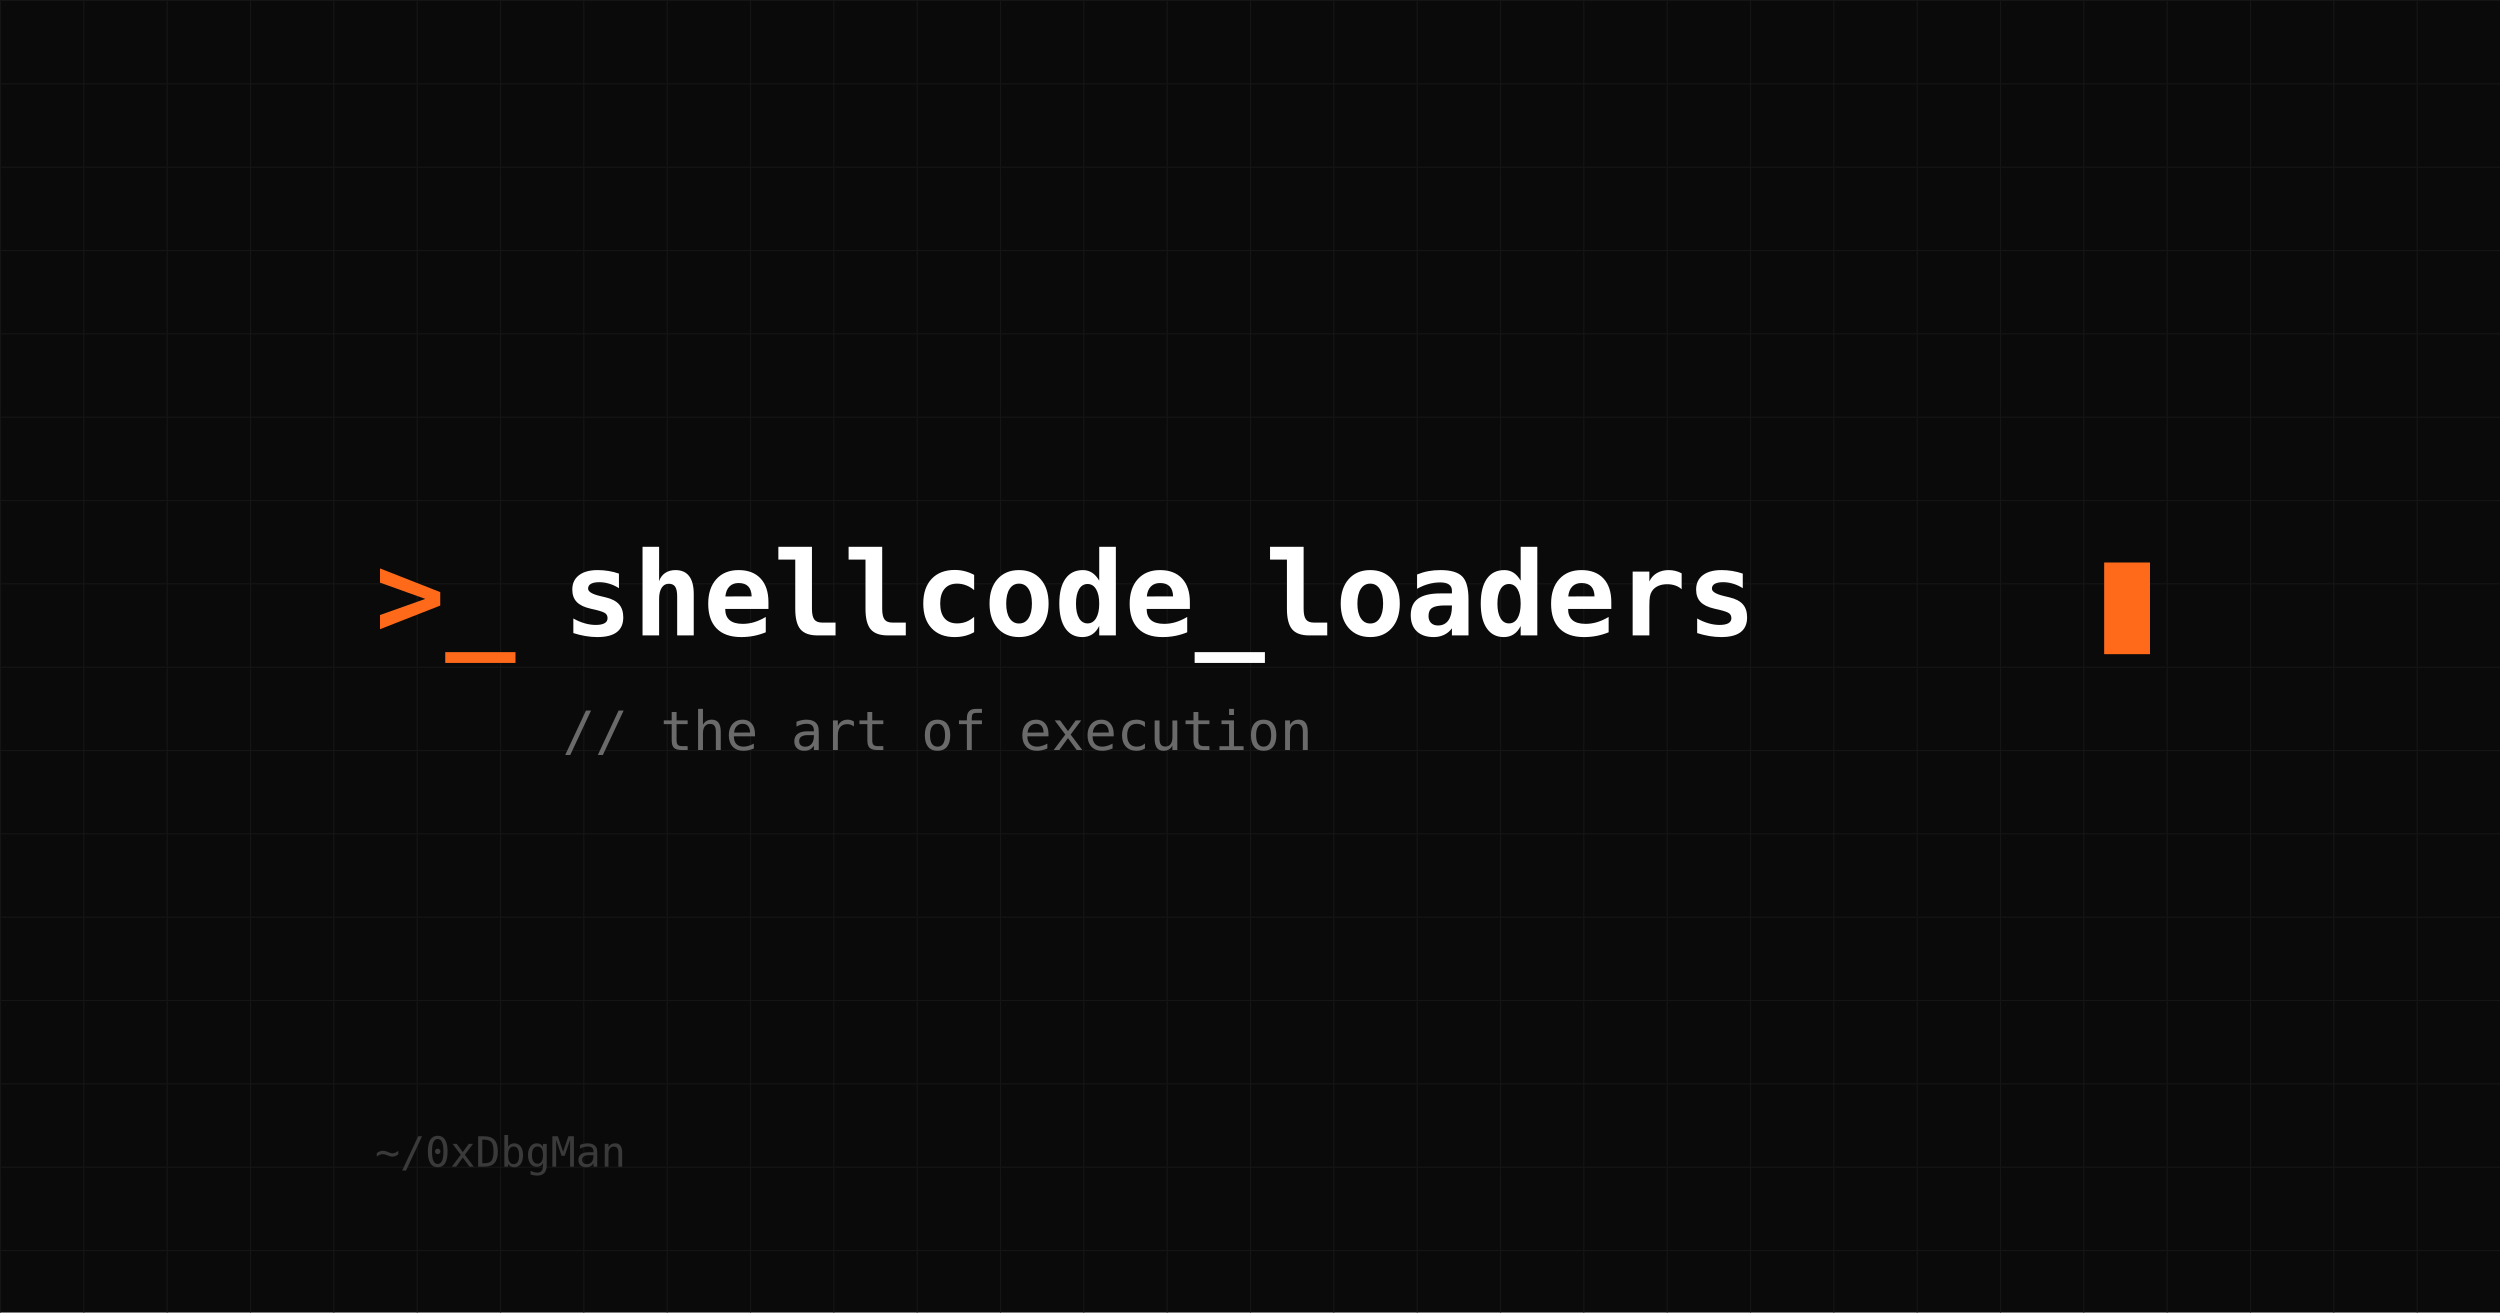
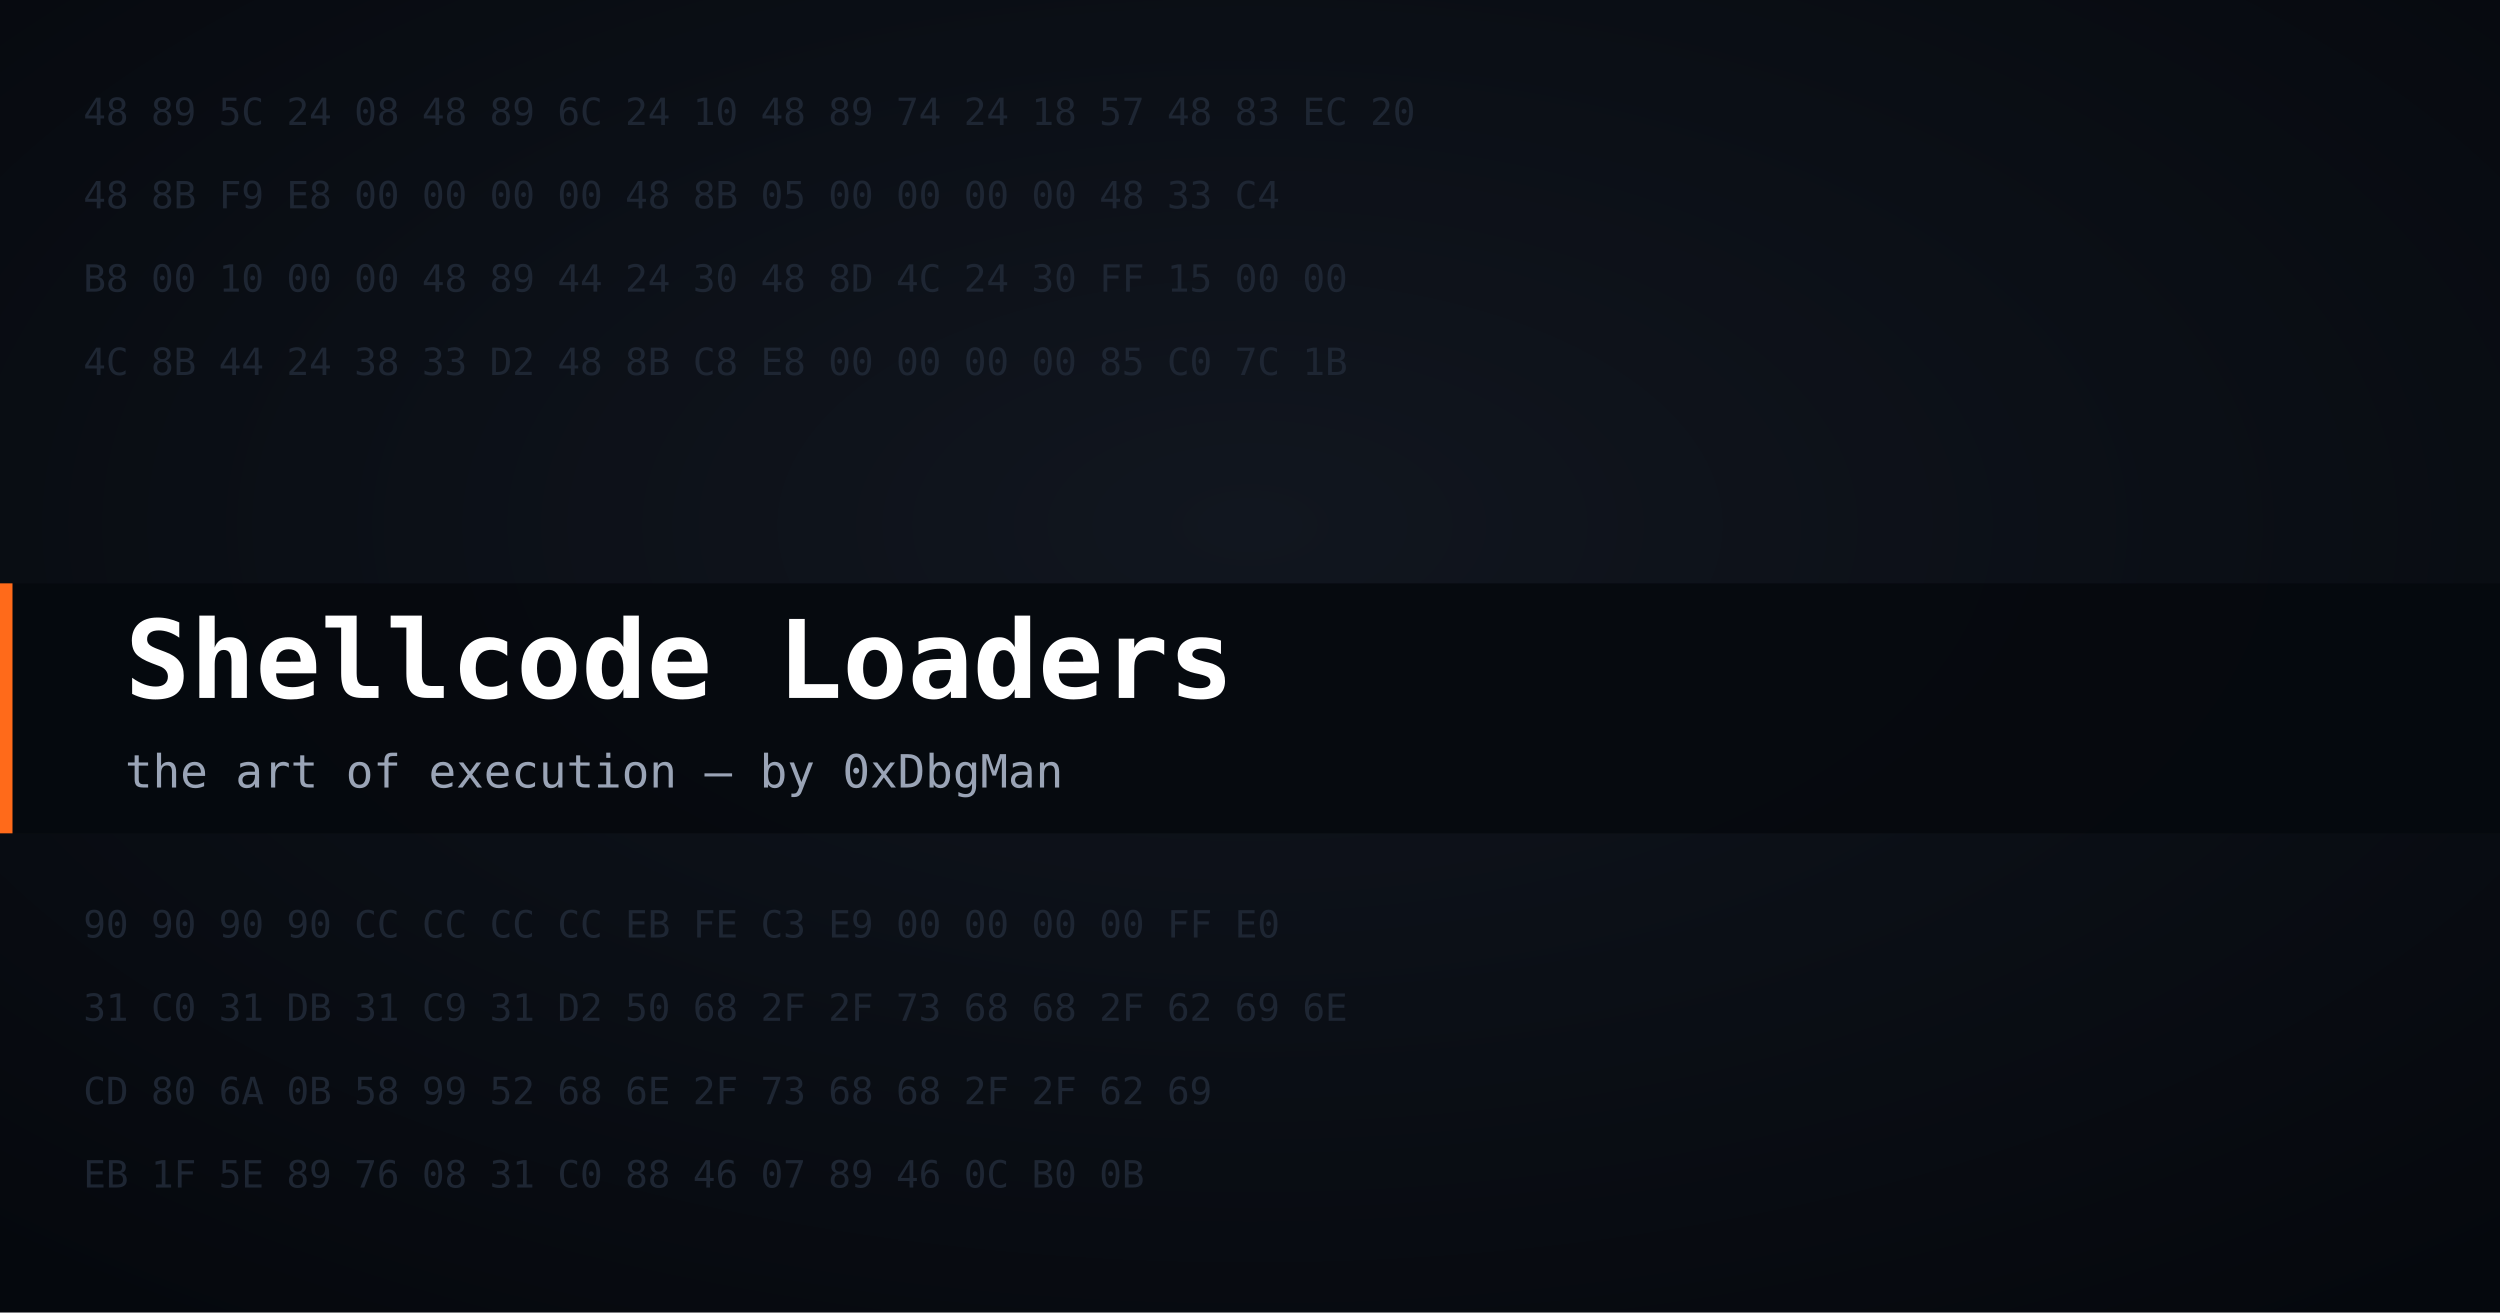
<svg xmlns="http://www.w3.org/2000/svg" viewBox="0 0 1200 630" font-family="'JetBrains Mono', 'Fira Code', Consolas, monospace">
-   <rect width="1200" height="630" fill="#0a0a0a" />
  <defs>
-     <pattern id="grid" width="40" height="40" patternUnits="userSpaceOnUse">
-       <path d="M 40 0 L 0 0 0 40" fill="none" stroke="#151515" stroke-width="1" />
-     </pattern>
+     <radialGradient id="bg" cx="50%" cy="40%" r="75%">
+       <stop offset="0%" stop-color="#11161f" />
+       <stop offset="100%" stop-color="#05080d" />
+     </radialGradient>
  </defs>
-   <rect width="1200" height="630" fill="url(#grid)" />
-   <text x="180" y="305" fill="#ff6a1a" font-size="56" font-weight="700">&gt;_</text>
-   <text x="270" y="305" fill="#ffffff" font-size="56" font-weight="700">shellcode_loaders</text>
-   <text x="270" y="360" fill="#6a6a6a" font-size="26" font-weight="400">// the art of execution</text>
-   <text x="180" y="560" fill="#3a3a3a" font-size="20">~/0xDbgMan</text>
-   <rect x="1010" y="270" width="22" height="44" fill="#ff6a1a" />
+   <rect width="1200" height="630" fill="url(#bg)" />
+   <g fill="#1e2633" font-size="18" font-weight="400">
+     <text x="40" y="60">48 89 5C 24 08  48 89 6C 24 10  48 89 74 24 18  57  48 83 EC 20</text>
+     <text x="40" y="100">48 8B F9  E8 00 00 00 00  48 8B 05 00 00 00 00  48 33 C4</text>
+     <text x="40" y="140">B8 00 10 00 00  48 89 44 24 30  48 8D 4C 24 30  FF 15 00 00</text>
+     <text x="40" y="180">4C 8B 44 24 38  33 D2  48 8B C8  E8 00 00 00 00  85 C0 7C 1B</text>
+     <text x="40" y="450">90 90 90 90  CC CC CC CC  EB FE  C3  E9 00 00 00 00  FF E0</text>
+     <text x="40" y="490">31 C0  31 DB  31 C9  31 D2  50  68 2F 2F 73 68  68 2F 62 69 6E</text>
+     <text x="40" y="530">CD 80  6A 0B  58  99  52  68 6E 2F 73 68  68 2F 2F 62 69</text>
+     <text x="40" y="570">EB 1F  5E  89 76 08  31 C0  88 46 07  89 46 0C  B0 0B</text>
+   </g>
+   <rect x="0" y="280" width="1200" height="120" fill="#05080d" opacity="0.85" />
+   <rect x="0" y="280" width="6" height="120" fill="#ff6a1a" />
+   <text x="60" y="335" fill="#ffffff" font-size="52" font-weight="700">Shellcode Loaders</text>
+   <text x="60" y="378" fill="#9aa4b6" font-size="22" font-weight="400">the art of execution — by 0xDbgMan</text>
</svg>
